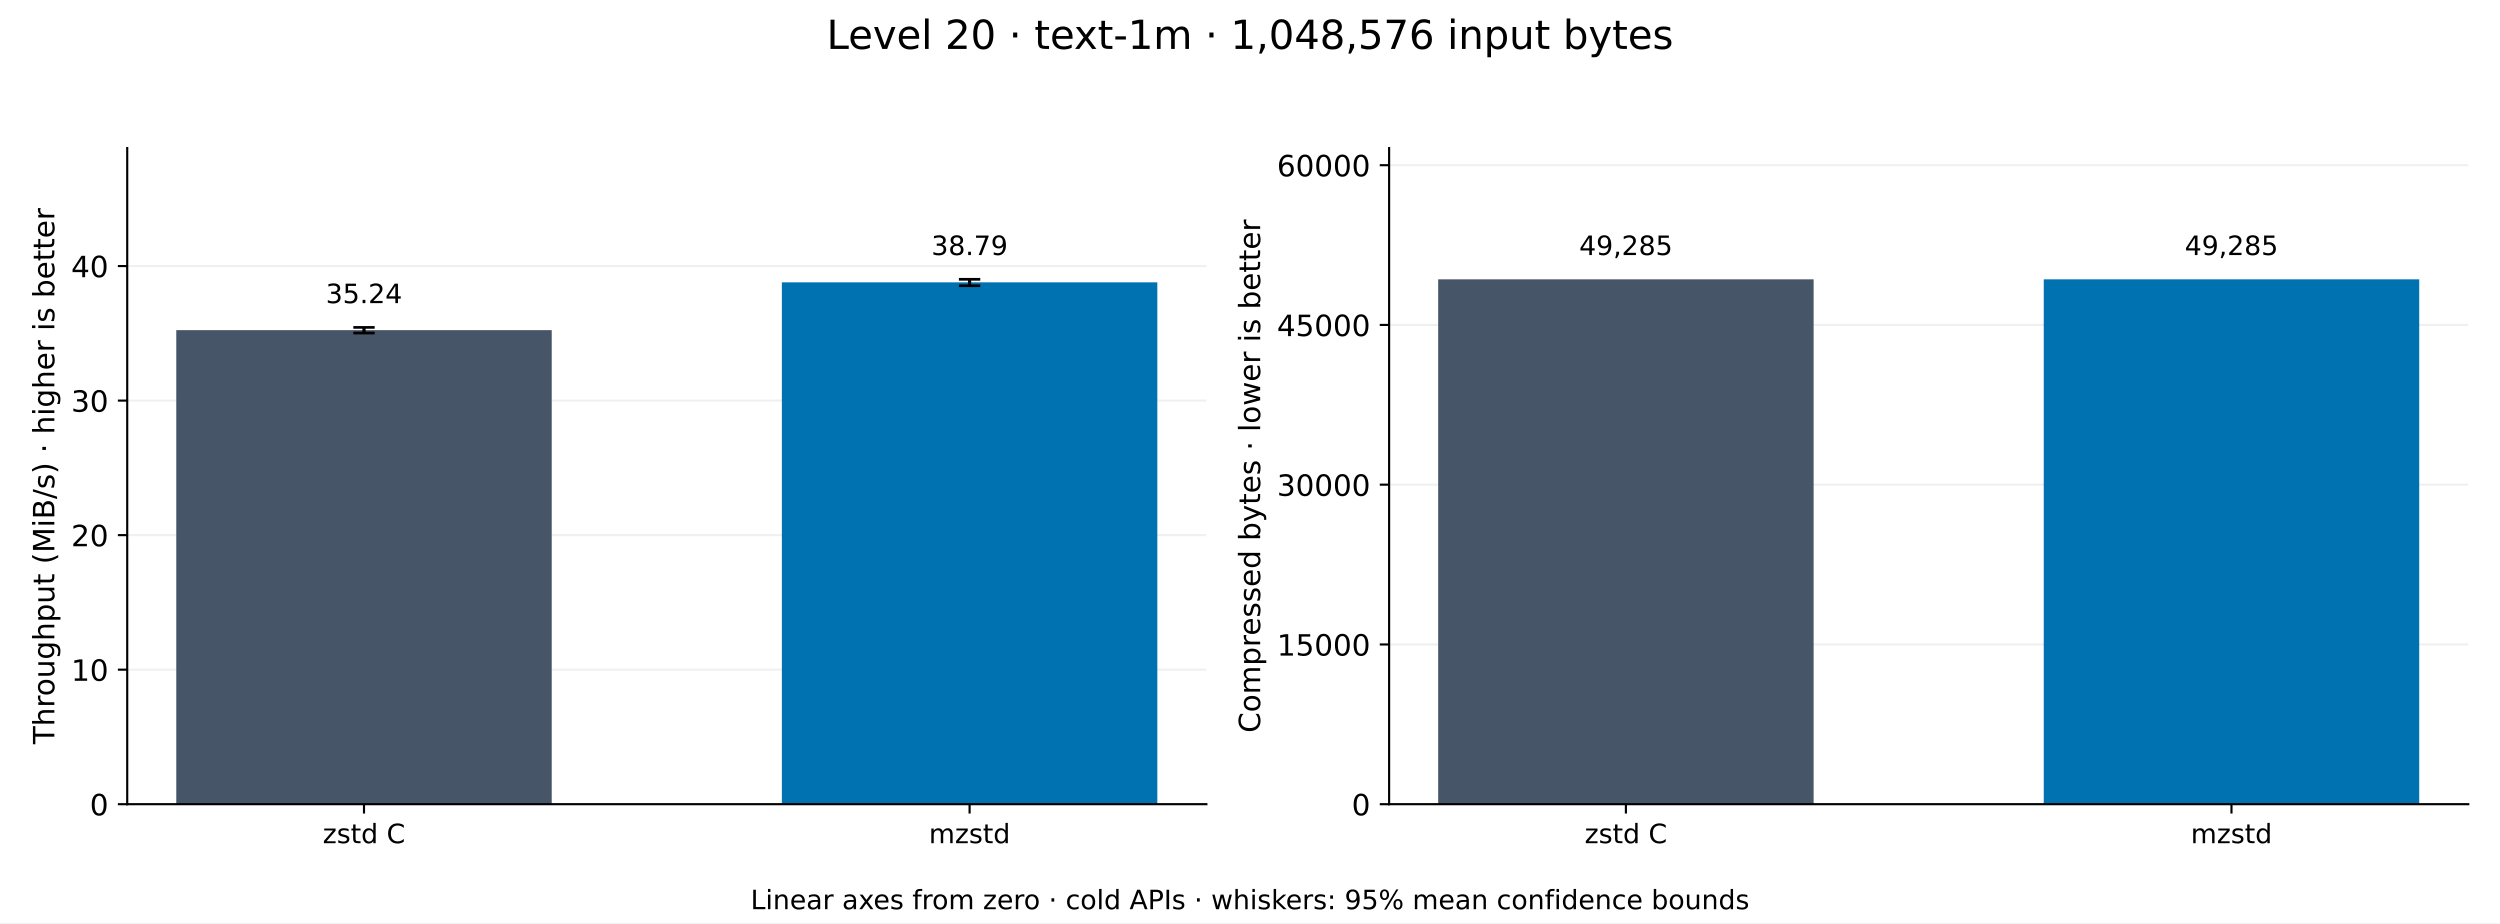
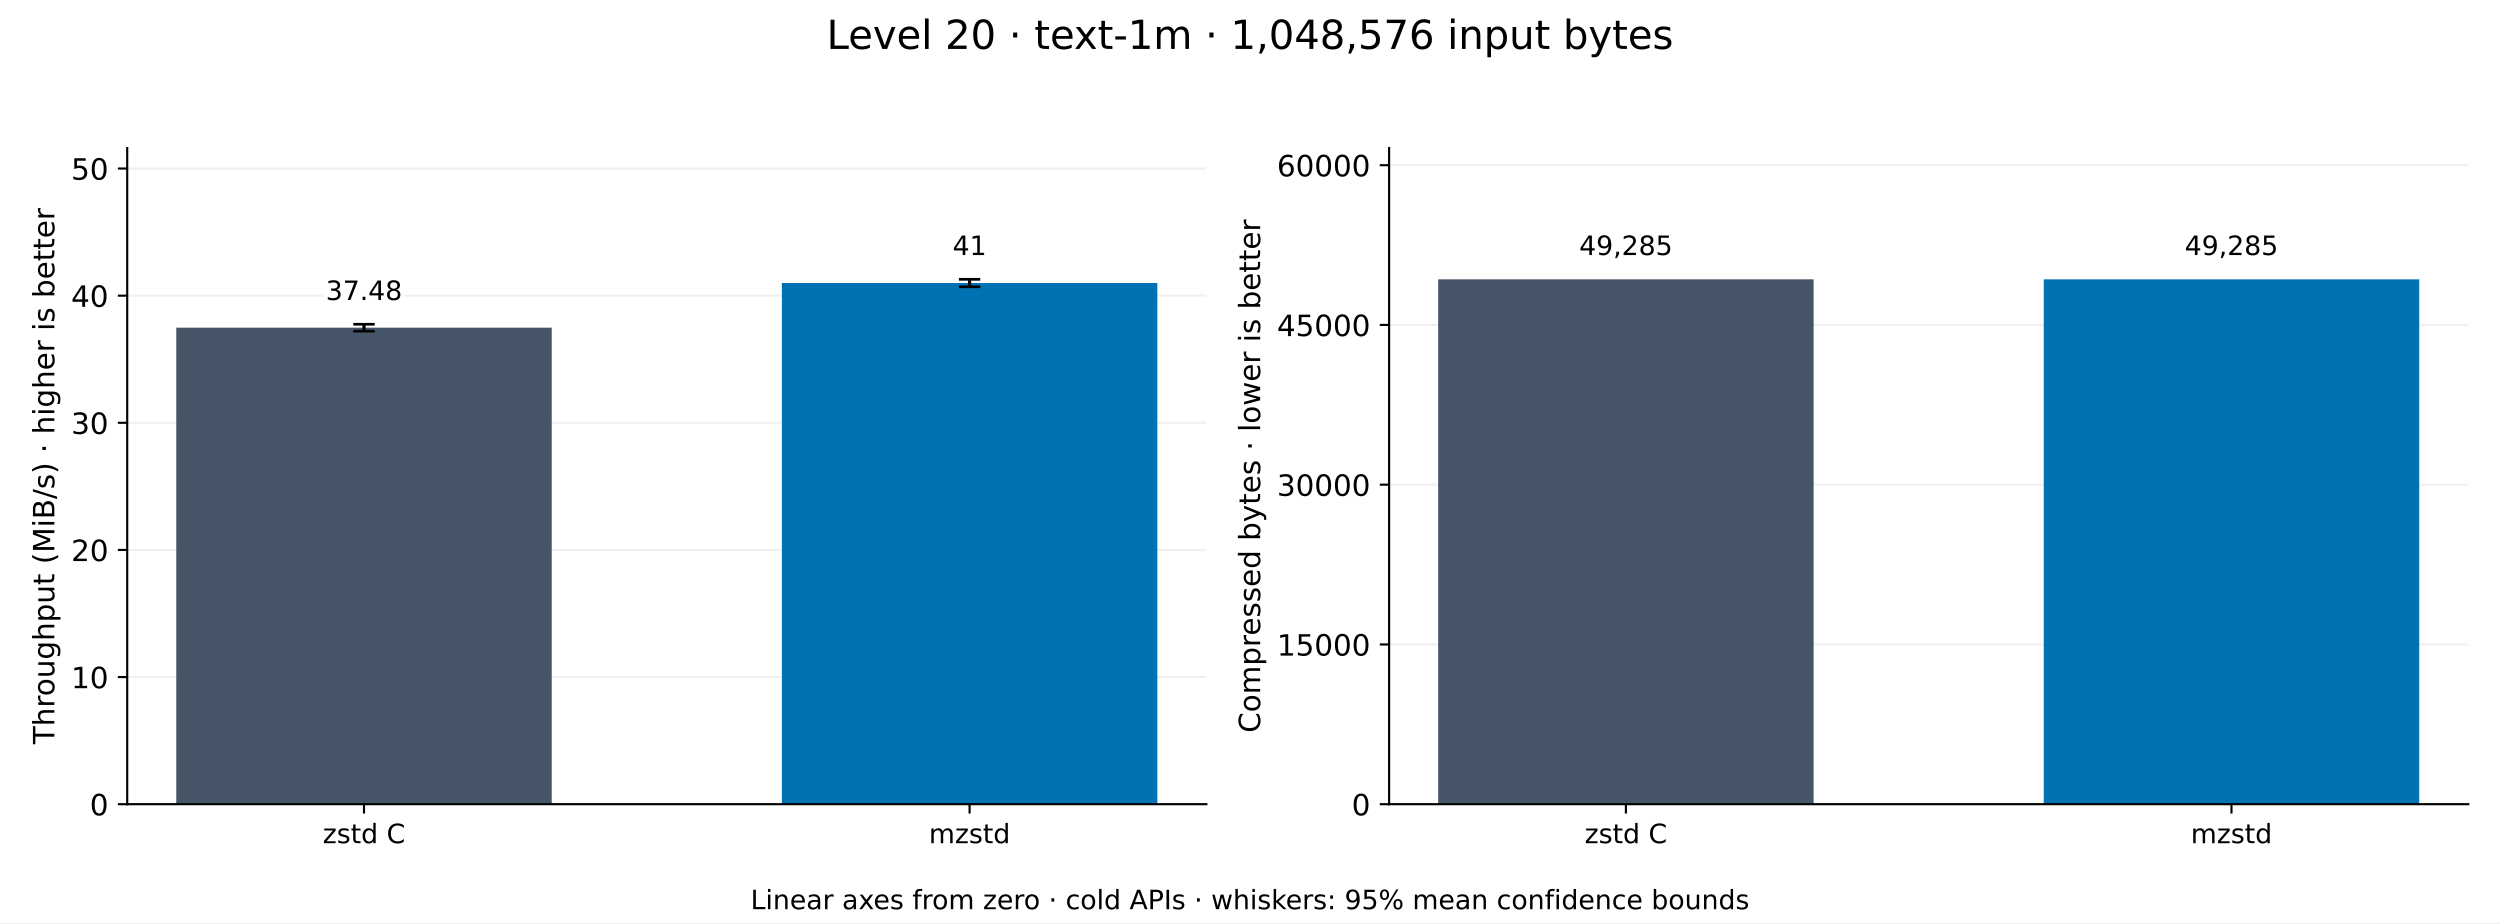
<svg xmlns="http://www.w3.org/2000/svg" xmlns:xlink="http://www.w3.org/1999/xlink" width="936pt" height="345.6pt" viewBox="0 0 936 345.6" version="1.1">
  <defs>
    <style type="text/css">*{stroke-linejoin: round; stroke-linecap: butt}</style>
  </defs>
  <g id="figure_1">
    <g id="patch_1">
      <path d="M 0 345.6 L 936 345.6 L 936 0 L 0 0 z " style="fill: #ffffff" />
    </g>
    <g id="axes_1">
      <g id="patch_2">
        <path d="M 47.63 301.088 L 451.665 301.088 L 451.665 55.44 L 47.63 55.44 z " style="fill: #ffffff" />
      </g>
      <g id="matplotlib.axis_1">
        <g id="xtick_1">
          <g id="line2d_1">
            <defs>
              <path id="mcbfd24ea1b" d="M 0 0 L 0 3.5 " style="stroke: #000000; stroke-width: 0.8" />
            </defs>
            <g>
              <use xlink:href="#mcbfd24ea1b" x="136.282" y="301.088" style="stroke: #000000; stroke-width: 0.8" />
            </g>
          </g>
          <g id="text_1">
            <text style="font-size: 10px; font-family: 'DejaVu Sans', 'Bitstream Vera Sans', 'Computer Modern Sans Serif', 'Lucida Grande', 'Verdana', 'Geneva', 'Lucid', 'Arial', 'Helvetica', 'Avant Garde', sans-serif; text-anchor: middle" x="136.282" y="315.686" transform="rotate(-0 136.2819 315.6864)">zstd C</text>
          </g>
        </g>
        <g id="xtick_2">
          <g id="line2d_2">
            <g>
              <use xlink:href="#mcbfd24ea1b" x="363.013" y="301.088" style="stroke: #000000; stroke-width: 0.8" />
            </g>
          </g>
          <g id="text_2">
            <text style="font-size: 10px; font-family: 'DejaVu Sans', 'Bitstream Vera Sans', 'Computer Modern Sans Serif', 'Lucida Grande', 'Verdana', 'Geneva', 'Lucid', 'Arial', 'Helvetica', 'Avant Garde', sans-serif; text-anchor: middle" x="363.013" y="315.686" transform="rotate(-0 363.0131 315.6864)">mzstd</text>
          </g>
        </g>
      </g>
      <g id="matplotlib.axis_2">
        <g id="ytick_1">
          <g id="line2d_3">
            <path d="M 47.63 301.088 L 451.665 301.088 " clip-path="url(#pa741e469eb)" style="fill: none; stroke: #b0b0b0; stroke-opacity: 0.18; stroke-width: 0.8; stroke-linecap: square" />
          </g>
          <g id="line2d_4">
            <defs>
              <path id="m862e928616" d="M 0 0 L -3.5 0 " style="stroke: #000000; stroke-width: 0.8" />
            </defs>
            <g>
              <use xlink:href="#m862e928616" x="47.63" y="301.088" style="stroke: #000000; stroke-width: 0.8" />
            </g>
          </g>
          <g id="text_3">
            <text style="font-size: 11px; font-family: 'DejaVu Sans', 'Bitstream Vera Sans', 'Computer Modern Sans Serif', 'Lucida Grande', 'Verdana', 'Geneva', 'Lucid', 'Arial', 'Helvetica', 'Avant Garde', sans-serif; text-anchor: end" x="40.63" y="305.267" transform="rotate(-0 40.63 305.2671)">0</text>
          </g>
        </g>
        <g id="ytick_2">
          <g id="line2d_5">
-             <path d="M 47.63 250.719 L 451.665 250.719 " clip-path="url(#pa741e469eb)" style="fill: none; stroke: #b0b0b0; stroke-opacity: 0.18; stroke-width: 0.8; stroke-linecap: square" />
+             <path d="M 47.63 253.491 L 451.665 253.491 " clip-path="url(#pa741e469eb)" style="fill: none; stroke: #b0b0b0; stroke-opacity: 0.18; stroke-width: 0.8; stroke-linecap: square" />
          </g>
          <g id="line2d_6">
            <g>
-               <use xlink:href="#m862e928616" x="47.63" y="250.719" style="stroke: #000000; stroke-width: 0.8" />
+               <use xlink:href="#m862e928616" x="47.63" y="253.491" style="stroke: #000000; stroke-width: 0.8" />
            </g>
          </g>
          <g id="text_4">
-             <text style="font-size: 11px; font-family: 'DejaVu Sans', 'Bitstream Vera Sans', 'Computer Modern Sans Serif', 'Lucida Grande', 'Verdana', 'Geneva', 'Lucid', 'Arial', 'Helvetica', 'Avant Garde', sans-serif; text-anchor: end" x="40.63" y="254.898" transform="rotate(-0 40.63 254.8981)">10</text>
+             <text style="font-size: 11px; font-family: 'DejaVu Sans', 'Bitstream Vera Sans', 'Computer Modern Sans Serif', 'Lucida Grande', 'Verdana', 'Geneva', 'Lucid', 'Arial', 'Helvetica', 'Avant Garde', sans-serif; text-anchor: end" x="40.63" y="257.67" transform="rotate(-0 40.63 257.6702)">10</text>
          </g>
        </g>
        <g id="ytick_3">
          <g id="line2d_7">
-             <path d="M 47.63 200.35 L 451.665 200.35 " clip-path="url(#pa741e469eb)" style="fill: none; stroke: #b0b0b0; stroke-opacity: 0.18; stroke-width: 0.8; stroke-linecap: square" />
+             <path d="M 47.63 205.894 L 451.665 205.894 " clip-path="url(#pa741e469eb)" style="fill: none; stroke: #b0b0b0; stroke-opacity: 0.18; stroke-width: 0.8; stroke-linecap: square" />
          </g>
          <g id="line2d_8">
            <g>
-               <use xlink:href="#m862e928616" x="47.63" y="200.35" style="stroke: #000000; stroke-width: 0.8" />
+               <use xlink:href="#m862e928616" x="47.63" y="205.894" style="stroke: #000000; stroke-width: 0.8" />
            </g>
          </g>
          <g id="text_5">
-             <text style="font-size: 11px; font-family: 'DejaVu Sans', 'Bitstream Vera Sans', 'Computer Modern Sans Serif', 'Lucida Grande', 'Verdana', 'Geneva', 'Lucid', 'Arial', 'Helvetica', 'Avant Garde', sans-serif; text-anchor: end" x="40.63" y="204.529" transform="rotate(-0 40.63 204.529)">20</text>
+             <text style="font-size: 11px; font-family: 'DejaVu Sans', 'Bitstream Vera Sans', 'Computer Modern Sans Serif', 'Lucida Grande', 'Verdana', 'Geneva', 'Lucid', 'Arial', 'Helvetica', 'Avant Garde', sans-serif; text-anchor: end" x="40.63" y="210.073" transform="rotate(-0 40.63 210.0733)">20</text>
          </g>
        </g>
        <g id="ytick_4">
          <g id="line2d_9">
-             <path d="M 47.63 149.981 L 451.665 149.981 " clip-path="url(#pa741e469eb)" style="fill: none; stroke: #b0b0b0; stroke-opacity: 0.18; stroke-width: 0.8; stroke-linecap: square" />
+             <path d="M 47.63 158.297 L 451.665 158.297 " clip-path="url(#pa741e469eb)" style="fill: none; stroke: #b0b0b0; stroke-opacity: 0.18; stroke-width: 0.8; stroke-linecap: square" />
          </g>
          <g id="line2d_10">
            <g>
-               <use xlink:href="#m862e928616" x="47.63" y="149.981" style="stroke: #000000; stroke-width: 0.8" />
+               <use xlink:href="#m862e928616" x="47.63" y="158.297" style="stroke: #000000; stroke-width: 0.8" />
            </g>
          </g>
          <g id="text_6">
-             <text style="font-size: 11px; font-family: 'DejaVu Sans', 'Bitstream Vera Sans', 'Computer Modern Sans Serif', 'Lucida Grande', 'Verdana', 'Geneva', 'Lucid', 'Arial', 'Helvetica', 'Avant Garde', sans-serif; text-anchor: end" x="40.63" y="154.16" transform="rotate(-0 40.63 154.1599)">30</text>
+             <text style="font-size: 11px; font-family: 'DejaVu Sans', 'Bitstream Vera Sans', 'Computer Modern Sans Serif', 'Lucida Grande', 'Verdana', 'Geneva', 'Lucid', 'Arial', 'Helvetica', 'Avant Garde', sans-serif; text-anchor: end" x="40.63" y="162.476" transform="rotate(-0 40.63 162.4764)">30</text>
          </g>
        </g>
        <g id="ytick_5">
          <g id="line2d_11">
-             <path d="M 47.63 99.612 L 451.665 99.612 " clip-path="url(#pa741e469eb)" style="fill: none; stroke: #b0b0b0; stroke-opacity: 0.18; stroke-width: 0.8; stroke-linecap: square" />
+             <path d="M 47.63 110.7 L 451.665 110.7 " clip-path="url(#pa741e469eb)" style="fill: none; stroke: #b0b0b0; stroke-opacity: 0.18; stroke-width: 0.8; stroke-linecap: square" />
          </g>
          <g id="line2d_12">
            <g>
-               <use xlink:href="#m862e928616" x="47.63" y="99.612" style="stroke: #000000; stroke-width: 0.8" />
+               <use xlink:href="#m862e928616" x="47.63" y="110.7" style="stroke: #000000; stroke-width: 0.8" />
            </g>
          </g>
          <g id="text_7">
-             <text style="font-size: 11px; font-family: 'DejaVu Sans', 'Bitstream Vera Sans', 'Computer Modern Sans Serif', 'Lucida Grande', 'Verdana', 'Geneva', 'Lucid', 'Arial', 'Helvetica', 'Avant Garde', sans-serif; text-anchor: end" x="40.63" y="103.791" transform="rotate(-0 40.63 103.7908)">40</text>
-           </g>
-         </g>
-         <g id="text_8">
+             <text style="font-size: 11px; font-family: 'DejaVu Sans', 'Bitstream Vera Sans', 'Computer Modern Sans Serif', 'Lucida Grande', 'Verdana', 'Geneva', 'Lucid', 'Arial', 'Helvetica', 'Avant Garde', sans-serif; text-anchor: end" x="40.63" y="114.88" transform="rotate(-0 40.63 114.8795)">40</text>
+           </g>
+         </g>
+         <g id="ytick_6">
+           <g id="line2d_13">
+             <path d="M 47.63 63.103 L 451.665 63.103 " clip-path="url(#pa741e469eb)" style="fill: none; stroke: #b0b0b0; stroke-opacity: 0.18; stroke-width: 0.8; stroke-linecap: square" />
+           </g>
+           <g id="line2d_14">
+             <g>
+               <use xlink:href="#m862e928616" x="47.63" y="63.103" style="stroke: #000000; stroke-width: 0.8" />
+             </g>
+           </g>
+           <g id="text_8">
+             <text style="font-size: 11px; font-family: 'DejaVu Sans', 'Bitstream Vera Sans', 'Computer Modern Sans Serif', 'Lucida Grande', 'Verdana', 'Geneva', 'Lucid', 'Arial', 'Helvetica', 'Avant Garde', sans-serif; text-anchor: end" x="40.63" y="67.283" transform="rotate(-0 40.63 67.28261)">50</text>
+           </g>
+         </g>
+         <g id="text_9">
          <text style="font-size: 11px; font-family: 'DejaVu Sans', 'Bitstream Vera Sans', 'Computer Modern Sans Serif', 'Lucida Grande', 'Verdana', 'Geneva', 'Lucid', 'Arial', 'Helvetica', 'Avant Garde', sans-serif; text-anchor: middle" x="20.345" y="178.264" transform="rotate(-90 20.34484 178.264)">Throughput (MiB/s) · higher is better</text>
        </g>
      </g>
      <g id="patch_3">
-         <path d="M 65.995 301.088 L 206.569 301.088 L 206.569 123.593 L 65.995 123.593 z " clip-path="url(#pa741e469eb)" style="fill: #475569" />
+         <path d="M 65.995 301.088 L 206.569 301.088 L 206.569 122.676 L 65.995 122.676 z " clip-path="url(#pa741e469eb)" style="fill: #475569" />
      </g>
      <g id="patch_4">
-         <path d="M 292.726 301.088 L 433.3 301.088 L 433.3 105.714 L 292.726 105.714 z " clip-path="url(#pa741e469eb)" style="fill: #0072b2" />
+         <path d="M 292.726 301.088 L 433.3 301.088 L 433.3 105.955 L 292.726 105.955 z " clip-path="url(#pa741e469eb)" style="fill: #0072b2" />
      </g>
      <g id="LineCollection_1">
-         <path d="M 136.282 124.689 L 136.282 122.586 " clip-path="url(#pa741e469eb)" style="fill: none; stroke: #000000; stroke-width: 1.2" />
-         <path d="M 363.013 106.98 L 363.013 104.57 " clip-path="url(#pa741e469eb)" style="fill: none; stroke: #000000; stroke-width: 1.2" />
-       </g>
-       <g id="line2d_13">
+         <path d="M 136.282 124.013 L 136.282 121.41 " clip-path="url(#pa741e469eb)" style="fill: none; stroke: #000000; stroke-width: 1.2" />
+         <path d="M 363.013 107.388 L 363.013 104.57 " clip-path="url(#pa741e469eb)" style="fill: none; stroke: #000000; stroke-width: 1.2" />
+       </g>
+       <g id="line2d_15">
        <defs>
          <path id="mf7f69e77f0" d="M 4 0 L -4 -0 " style="stroke: #000000" />
        </defs>
        <g clip-path="url(#pa741e469eb)">
-           <use xlink:href="#mf7f69e77f0" x="136.282" y="124.689" style="fill: #1f77b4; stroke: #000000" />
-           <use xlink:href="#mf7f69e77f0" x="363.013" y="106.98" style="fill: #1f77b4; stroke: #000000" />
-         </g>
-       </g>
-       <g id="line2d_14">
+           <use xlink:href="#mf7f69e77f0" x="136.282" y="124.013" style="fill: #1f77b4; stroke: #000000" />
+           <use xlink:href="#mf7f69e77f0" x="363.013" y="107.388" style="fill: #1f77b4; stroke: #000000" />
+         </g>
+       </g>
+       <g id="line2d_16">
        <g clip-path="url(#pa741e469eb)">
-           <use xlink:href="#mf7f69e77f0" x="136.282" y="122.586" style="fill: #1f77b4; stroke: #000000" />
+           <use xlink:href="#mf7f69e77f0" x="136.282" y="121.41" style="fill: #1f77b4; stroke: #000000" />
          <use xlink:href="#mf7f69e77f0" x="363.013" y="104.57" style="fill: #1f77b4; stroke: #000000" />
        </g>
      </g>
      <g id="patch_5">
        <path d="M 47.63 301.088 L 47.63 55.44 " style="fill: none; stroke: #000000; stroke-width: 0.8; stroke-linejoin: miter; stroke-linecap: square" />
      </g>
      <g id="patch_6">
        <path d="M 47.63 301.088 L 451.665 301.088 " style="fill: none; stroke: #000000; stroke-width: 0.8; stroke-linejoin: miter; stroke-linecap: square" />
      </g>
-       <g id="text_9">
+       <g id="text_10">
        <g id="patch_7">
-           <path d="M 120.968 116.586 L 151.596 116.586 L 151.596 104.908 L 120.968 104.908 z " style="fill: #ffffff; opacity: 0.9" />
-         </g>
-         <text style="font-size: 10px; font-family: 'DejaVu Sans', 'Bitstream Vera Sans', 'Computer Modern Sans Serif', 'Lucida Grande', 'Verdana', 'Geneva', 'Lucid', 'Arial', 'Helvetica', 'Avant Garde', sans-serif; text-anchor: middle" x="136.282" y="113.506" transform="rotate(-0 136.2819 113.5065)">35.24</text>
-       </g>
-       <g id="text_10">
+           <path d="M 120.968 115.41 L 151.596 115.41 L 151.596 103.732 L 120.968 103.732 z " style="fill: #ffffff; opacity: 0.9" />
+         </g>
+         <text style="font-size: 10px; font-family: 'DejaVu Sans', 'Bitstream Vera Sans', 'Computer Modern Sans Serif', 'Lucida Grande', 'Verdana', 'Geneva', 'Lucid', 'Arial', 'Helvetica', 'Avant Garde', sans-serif; text-anchor: middle" x="136.282" y="112.33" transform="rotate(-0 136.2819 112.3302)">37.48</text>
+       </g>
+       <g id="text_11">
        <g id="patch_8">
-           <path d="M 347.699 98.57 L 378.327 98.57 L 378.327 86.891 L 347.699 86.891 z " style="fill: #ffffff; opacity: 0.9" />
-         </g>
-         <text style="font-size: 10px; font-family: 'DejaVu Sans', 'Bitstream Vera Sans', 'Computer Modern Sans Serif', 'Lucida Grande', 'Verdana', 'Geneva', 'Lucid', 'Arial', 'Helvetica', 'Avant Garde', sans-serif; text-anchor: middle" x="363.013" y="95.49" transform="rotate(-0 363.0131 95.48991)">38.79</text>
+           <path d="M 355.651 98.57 L 370.376 98.57 L 370.376 86.891 L 355.651 86.891 z " style="fill: #ffffff; opacity: 0.9" />
+         </g>
+         <text style="font-size: 10px; font-family: 'DejaVu Sans', 'Bitstream Vera Sans', 'Computer Modern Sans Serif', 'Lucida Grande', 'Verdana', 'Geneva', 'Lucid', 'Arial', 'Helvetica', 'Avant Garde', sans-serif; text-anchor: middle" x="363.013" y="95.49" transform="rotate(-0 363.0131 95.48991)">41</text>
      </g>
    </g>
    <g id="axes_2">
      <g id="patch_9">
        <path d="M 520.085 301.088 L 924.12 301.088 L 924.12 55.44 L 520.085 55.44 z " style="fill: #ffffff" />
      </g>
      <g id="matplotlib.axis_3">
        <g id="xtick_3">
-           <g id="line2d_15">
+           <g id="line2d_17">
            <g>
              <use xlink:href="#mcbfd24ea1b" x="608.737" y="301.088" style="stroke: #000000; stroke-width: 0.8" />
            </g>
          </g>
-           <g id="text_11">
+           <g id="text_12">
            <text style="font-size: 10px; font-family: 'DejaVu Sans', 'Bitstream Vera Sans', 'Computer Modern Sans Serif', 'Lucida Grande', 'Verdana', 'Geneva', 'Lucid', 'Arial', 'Helvetica', 'Avant Garde', sans-serif; text-anchor: middle" x="608.737" y="315.686" transform="rotate(-0 608.7369 315.6864)">zstd C</text>
          </g>
        </g>
        <g id="xtick_4">
-           <g id="line2d_16">
+           <g id="line2d_18">
            <g>
              <use xlink:href="#mcbfd24ea1b" x="835.468" y="301.088" style="stroke: #000000; stroke-width: 0.8" />
            </g>
          </g>
-           <g id="text_12">
+           <g id="text_13">
            <text style="font-size: 10px; font-family: 'DejaVu Sans', 'Bitstream Vera Sans', 'Computer Modern Sans Serif', 'Lucida Grande', 'Verdana', 'Geneva', 'Lucid', 'Arial', 'Helvetica', 'Avant Garde', sans-serif; text-anchor: middle" x="835.468" y="315.686" transform="rotate(-0 835.4681 315.6864)">mzstd</text>
          </g>
        </g>
      </g>
      <g id="matplotlib.axis_4">
-         <g id="ytick_6">
-           <g id="line2d_17">
-             <path d="M 520.085 301.088 L 924.12 301.088 " clip-path="url(#p8ff8e901f9)" style="fill: none; stroke: #b0b0b0; stroke-opacity: 0.18; stroke-width: 0.8; stroke-linecap: square" />
-           </g>
-           <g id="line2d_18">
-             <g>
-               <use xlink:href="#m862e928616" x="520.085" y="301.088" style="stroke: #000000; stroke-width: 0.8" />
-             </g>
-           </g>
-           <g id="text_13">
-             <text style="font-size: 11px; font-family: 'DejaVu Sans', 'Bitstream Vera Sans', 'Computer Modern Sans Serif', 'Lucida Grande', 'Verdana', 'Geneva', 'Lucid', 'Arial', 'Helvetica', 'Avant Garde', sans-serif; text-anchor: end" x="513.085" y="305.267" transform="rotate(-0 513.085 305.2671)">0</text>
-           </g>
-         </g>
        <g id="ytick_7">
          <g id="line2d_19">
-             <path d="M 520.085 241.277 L 924.12 241.277 " clip-path="url(#p8ff8e901f9)" style="fill: none; stroke: #b0b0b0; stroke-opacity: 0.18; stroke-width: 0.8; stroke-linecap: square" />
+             <path d="M 520.085 301.088 L 924.12 301.088 " clip-path="url(#p8ff8e901f9)" style="fill: none; stroke: #b0b0b0; stroke-opacity: 0.18; stroke-width: 0.8; stroke-linecap: square" />
          </g>
          <g id="line2d_20">
            <g>
-               <use xlink:href="#m862e928616" x="520.085" y="241.277" style="stroke: #000000; stroke-width: 0.8" />
+               <use xlink:href="#m862e928616" x="520.085" y="301.088" style="stroke: #000000; stroke-width: 0.8" />
            </g>
          </g>
          <g id="text_14">
-             <text style="font-size: 11px; font-family: 'DejaVu Sans', 'Bitstream Vera Sans', 'Computer Modern Sans Serif', 'Lucida Grande', 'Verdana', 'Geneva', 'Lucid', 'Arial', 'Helvetica', 'Avant Garde', sans-serif; text-anchor: end" x="513.085" y="245.456" transform="rotate(-0 513.085 245.4563)">15000</text>
+             <text style="font-size: 11px; font-family: 'DejaVu Sans', 'Bitstream Vera Sans', 'Computer Modern Sans Serif', 'Lucida Grande', 'Verdana', 'Geneva', 'Lucid', 'Arial', 'Helvetica', 'Avant Garde', sans-serif; text-anchor: end" x="513.085" y="305.267" transform="rotate(-0 513.085 305.2671)">0</text>
          </g>
        </g>
        <g id="ytick_8">
          <g id="line2d_21">
-             <path d="M 520.085 181.466 L 924.12 181.466 " clip-path="url(#p8ff8e901f9)" style="fill: none; stroke: #b0b0b0; stroke-opacity: 0.18; stroke-width: 0.8; stroke-linecap: square" />
+             <path d="M 520.085 241.277 L 924.12 241.277 " clip-path="url(#p8ff8e901f9)" style="fill: none; stroke: #b0b0b0; stroke-opacity: 0.18; stroke-width: 0.8; stroke-linecap: square" />
          </g>
          <g id="line2d_22">
            <g>
-               <use xlink:href="#m862e928616" x="520.085" y="181.466" style="stroke: #000000; stroke-width: 0.8" />
+               <use xlink:href="#m862e928616" x="520.085" y="241.277" style="stroke: #000000; stroke-width: 0.8" />
            </g>
          </g>
          <g id="text_15">
-             <text style="font-size: 11px; font-family: 'DejaVu Sans', 'Bitstream Vera Sans', 'Computer Modern Sans Serif', 'Lucida Grande', 'Verdana', 'Geneva', 'Lucid', 'Arial', 'Helvetica', 'Avant Garde', sans-serif; text-anchor: end" x="513.085" y="185.646" transform="rotate(-0 513.085 185.6455)">30000</text>
+             <text style="font-size: 11px; font-family: 'DejaVu Sans', 'Bitstream Vera Sans', 'Computer Modern Sans Serif', 'Lucida Grande', 'Verdana', 'Geneva', 'Lucid', 'Arial', 'Helvetica', 'Avant Garde', sans-serif; text-anchor: end" x="513.085" y="245.456" transform="rotate(-0 513.085 245.4563)">15000</text>
          </g>
        </g>
        <g id="ytick_9">
          <g id="line2d_23">
-             <path d="M 520.085 121.656 L 924.12 121.656 " clip-path="url(#p8ff8e901f9)" style="fill: none; stroke: #b0b0b0; stroke-opacity: 0.18; stroke-width: 0.8; stroke-linecap: square" />
+             <path d="M 520.085 181.466 L 924.12 181.466 " clip-path="url(#p8ff8e901f9)" style="fill: none; stroke: #b0b0b0; stroke-opacity: 0.18; stroke-width: 0.8; stroke-linecap: square" />
          </g>
          <g id="line2d_24">
            <g>
-               <use xlink:href="#m862e928616" x="520.085" y="121.656" style="stroke: #000000; stroke-width: 0.8" />
+               <use xlink:href="#m862e928616" x="520.085" y="181.466" style="stroke: #000000; stroke-width: 0.8" />
            </g>
          </g>
          <g id="text_16">
-             <text style="font-size: 11px; font-family: 'DejaVu Sans', 'Bitstream Vera Sans', 'Computer Modern Sans Serif', 'Lucida Grande', 'Verdana', 'Geneva', 'Lucid', 'Arial', 'Helvetica', 'Avant Garde', sans-serif; text-anchor: end" x="513.085" y="125.835" transform="rotate(-0 513.085 125.8347)">45000</text>
+             <text style="font-size: 11px; font-family: 'DejaVu Sans', 'Bitstream Vera Sans', 'Computer Modern Sans Serif', 'Lucida Grande', 'Verdana', 'Geneva', 'Lucid', 'Arial', 'Helvetica', 'Avant Garde', sans-serif; text-anchor: end" x="513.085" y="185.646" transform="rotate(-0 513.085 185.6455)">30000</text>
          </g>
        </g>
        <g id="ytick_10">
          <g id="line2d_25">
+             <path d="M 520.085 121.656 L 924.12 121.656 " clip-path="url(#p8ff8e901f9)" style="fill: none; stroke: #b0b0b0; stroke-opacity: 0.18; stroke-width: 0.8; stroke-linecap: square" />
+           </g>
+           <g id="line2d_26">
+             <g>
+               <use xlink:href="#m862e928616" x="520.085" y="121.656" style="stroke: #000000; stroke-width: 0.8" />
+             </g>
+           </g>
+           <g id="text_17">
+             <text style="font-size: 11px; font-family: 'DejaVu Sans', 'Bitstream Vera Sans', 'Computer Modern Sans Serif', 'Lucida Grande', 'Verdana', 'Geneva', 'Lucid', 'Arial', 'Helvetica', 'Avant Garde', sans-serif; text-anchor: end" x="513.085" y="125.835" transform="rotate(-0 513.085 125.8347)">45000</text>
+           </g>
+         </g>
+         <g id="ytick_11">
+           <g id="line2d_27">
            <path d="M 520.085 61.845 L 924.12 61.845 " clip-path="url(#p8ff8e901f9)" style="fill: none; stroke: #b0b0b0; stroke-opacity: 0.18; stroke-width: 0.8; stroke-linecap: square" />
          </g>
-           <g id="line2d_26">
+           <g id="line2d_28">
            <g>
              <use xlink:href="#m862e928616" x="520.085" y="61.845" style="stroke: #000000; stroke-width: 0.8" />
            </g>
          </g>
-           <g id="text_17">
+           <g id="text_18">
            <text style="font-size: 11px; font-family: 'DejaVu Sans', 'Bitstream Vera Sans', 'Computer Modern Sans Serif', 'Lucida Grande', 'Verdana', 'Geneva', 'Lucid', 'Arial', 'Helvetica', 'Avant Garde', sans-serif; text-anchor: end" x="513.085" y="66.024" transform="rotate(-0 513.085 66.02388)">60000</text>
          </g>
        </g>
-         <g id="text_18">
+         <g id="text_19">
          <text style="font-size: 11px; font-family: 'DejaVu Sans', 'Bitstream Vera Sans', 'Computer Modern Sans Serif', 'Lucida Grande', 'Verdana', 'Geneva', 'Lucid', 'Arial', 'Helvetica', 'Avant Garde', sans-serif; text-anchor: middle" x="471.804" y="178.264" transform="rotate(-90 471.8036 178.264)">Compressed bytes · lower is better</text>
        </g>
      </g>
      <g id="patch_10">
        <path d="M 538.45 301.088 L 679.024 301.088 L 679.024 104.57 L 538.45 104.57 z " clip-path="url(#p8ff8e901f9)" style="fill: #475569" />
      </g>
      <g id="patch_11">
        <path d="M 765.181 301.088 L 905.755 301.088 L 905.755 104.57 L 765.181 104.57 z " clip-path="url(#p8ff8e901f9)" style="fill: #0072b2" />
      </g>
      <g id="patch_12">
        <path d="M 520.085 301.088 L 520.085 55.44 " style="fill: none; stroke: #000000; stroke-width: 0.8; stroke-linejoin: miter; stroke-linecap: square" />
      </g>
      <g id="patch_13">
        <path d="M 520.085 301.088 L 924.12 301.088 " style="fill: none; stroke: #000000; stroke-width: 0.8; stroke-linejoin: miter; stroke-linecap: square" />
      </g>
-       <g id="text_19">
+       <g id="text_20">
        <g id="patch_14">
          <path d="M 590.242 98.57 L 627.232 98.57 L 627.232 86.891 L 590.242 86.891 z " style="fill: #ffffff; opacity: 0.9" />
        </g>
        <text style="font-size: 10px; font-family: 'DejaVu Sans', 'Bitstream Vera Sans', 'Computer Modern Sans Serif', 'Lucida Grande', 'Verdana', 'Geneva', 'Lucid', 'Arial', 'Helvetica', 'Avant Garde', sans-serif; text-anchor: middle" x="608.737" y="95.49" transform="rotate(-0 608.7369 95.48991)">49,285</text>
      </g>
-       <g id="text_20">
+       <g id="text_21">
        <g id="patch_15">
          <path d="M 816.973 98.57 L 853.963 98.57 L 853.963 86.891 L 816.973 86.891 z " style="fill: #ffffff; opacity: 0.9" />
        </g>
        <text style="font-size: 10px; font-family: 'DejaVu Sans', 'Bitstream Vera Sans', 'Computer Modern Sans Serif', 'Lucida Grande', 'Verdana', 'Geneva', 'Lucid', 'Arial', 'Helvetica', 'Avant Garde', sans-serif; text-anchor: middle" x="835.468" y="95.49" transform="rotate(-0 835.4681 95.48991)">49,285</text>
      </g>
    </g>
-     <g id="text_21">
+     <g id="text_22">
      <text style="font-size: 15px; font-family: 'DejaVu Sans', 'Bitstream Vera Sans', 'Computer Modern Sans Serif', 'Lucida Grande', 'Verdana', 'Geneva', 'Lucid', 'Arial', 'Helvetica', 'Avant Garde', sans-serif; text-anchor: middle" x="468" y="18.31" transform="rotate(-0 468 18.30966)">Level 20 · text-1m · 1,048,576 input bytes</text>
    </g>
-     <g id="text_22">
+     <g id="text_23">
      <text style="font-size: 10px; font-family: 'DejaVu Sans', 'Bitstream Vera Sans', 'Computer Modern Sans Serif', 'Lucida Grande', 'Verdana', 'Geneva', 'Lucid', 'Arial', 'Helvetica', 'Avant Garde', sans-serif; text-anchor: middle" x="468" y="340.416" transform="rotate(-0 468 340.416)">Linear axes from zero · cold APIs · whiskers: 95% mean confidence bounds</text>
    </g>
  </g>
  <defs>
    <clipPath id="pa741e469eb">
      <rect x="47.63" y="55.44" width="404.035" height="245.648" />
    </clipPath>
    <clipPath id="p8ff8e901f9">
      <rect x="520.085" y="55.44" width="404.035" height="245.648" />
    </clipPath>
  </defs>
</svg>
